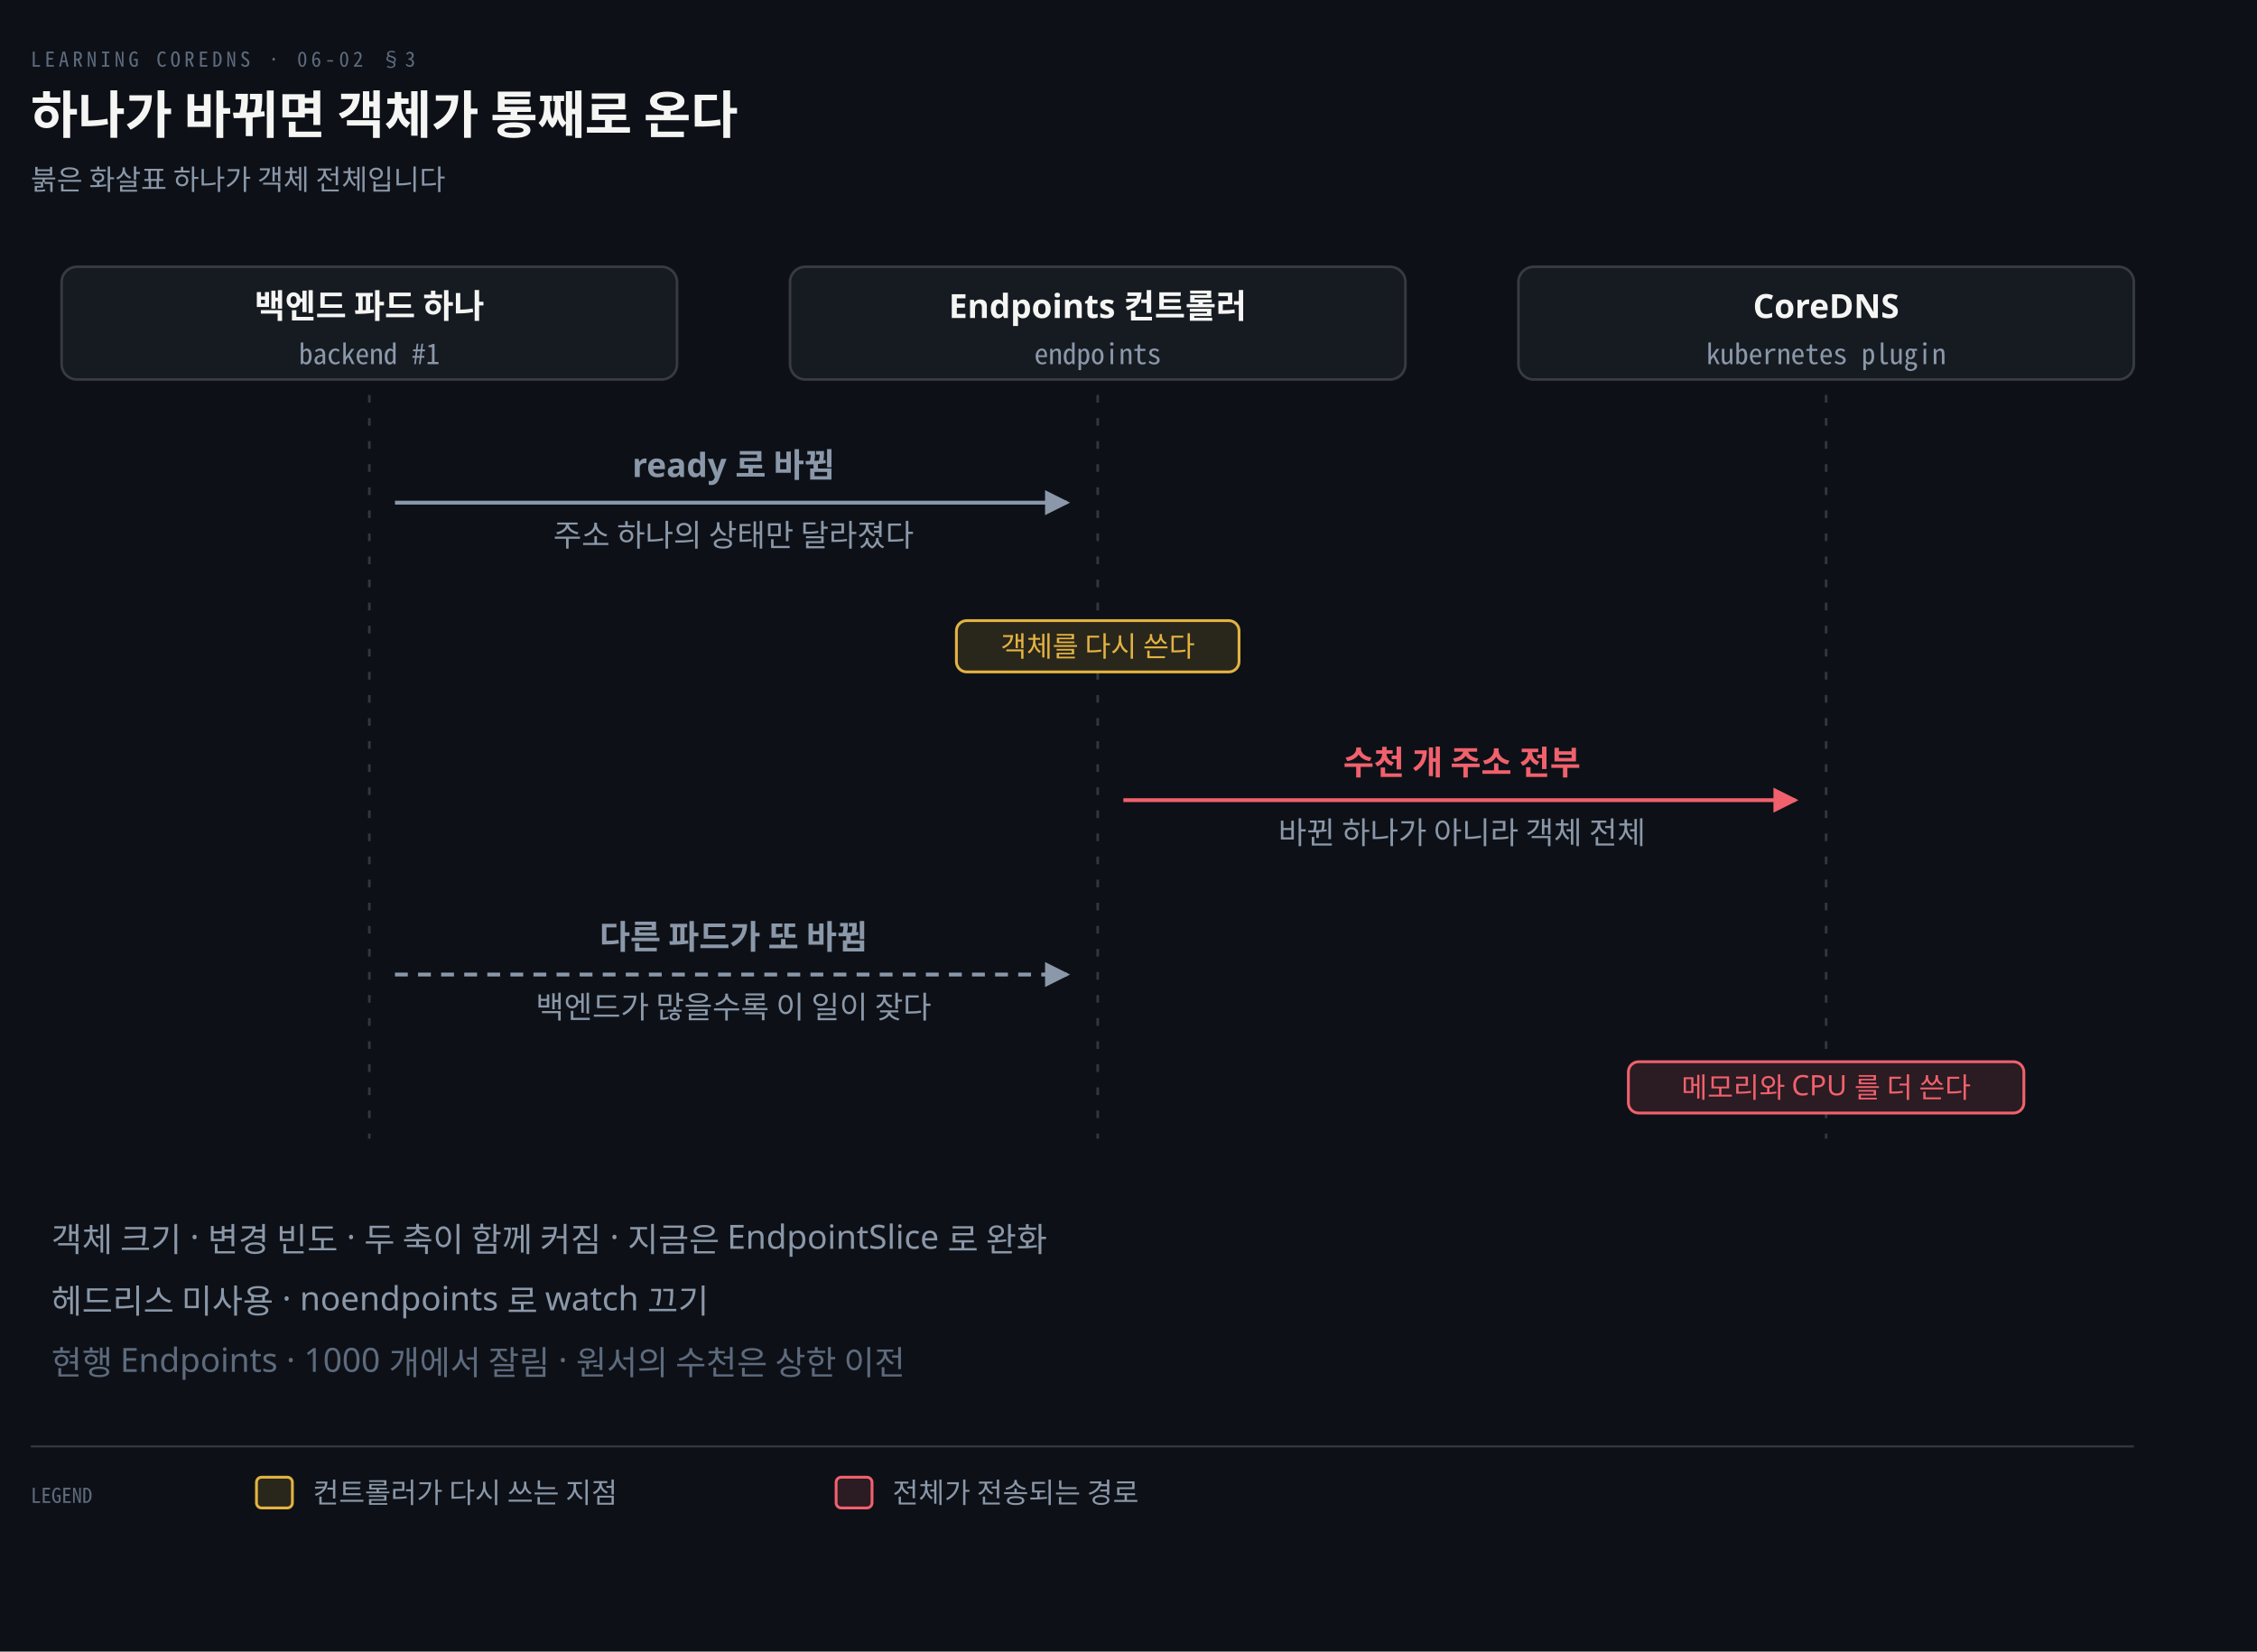
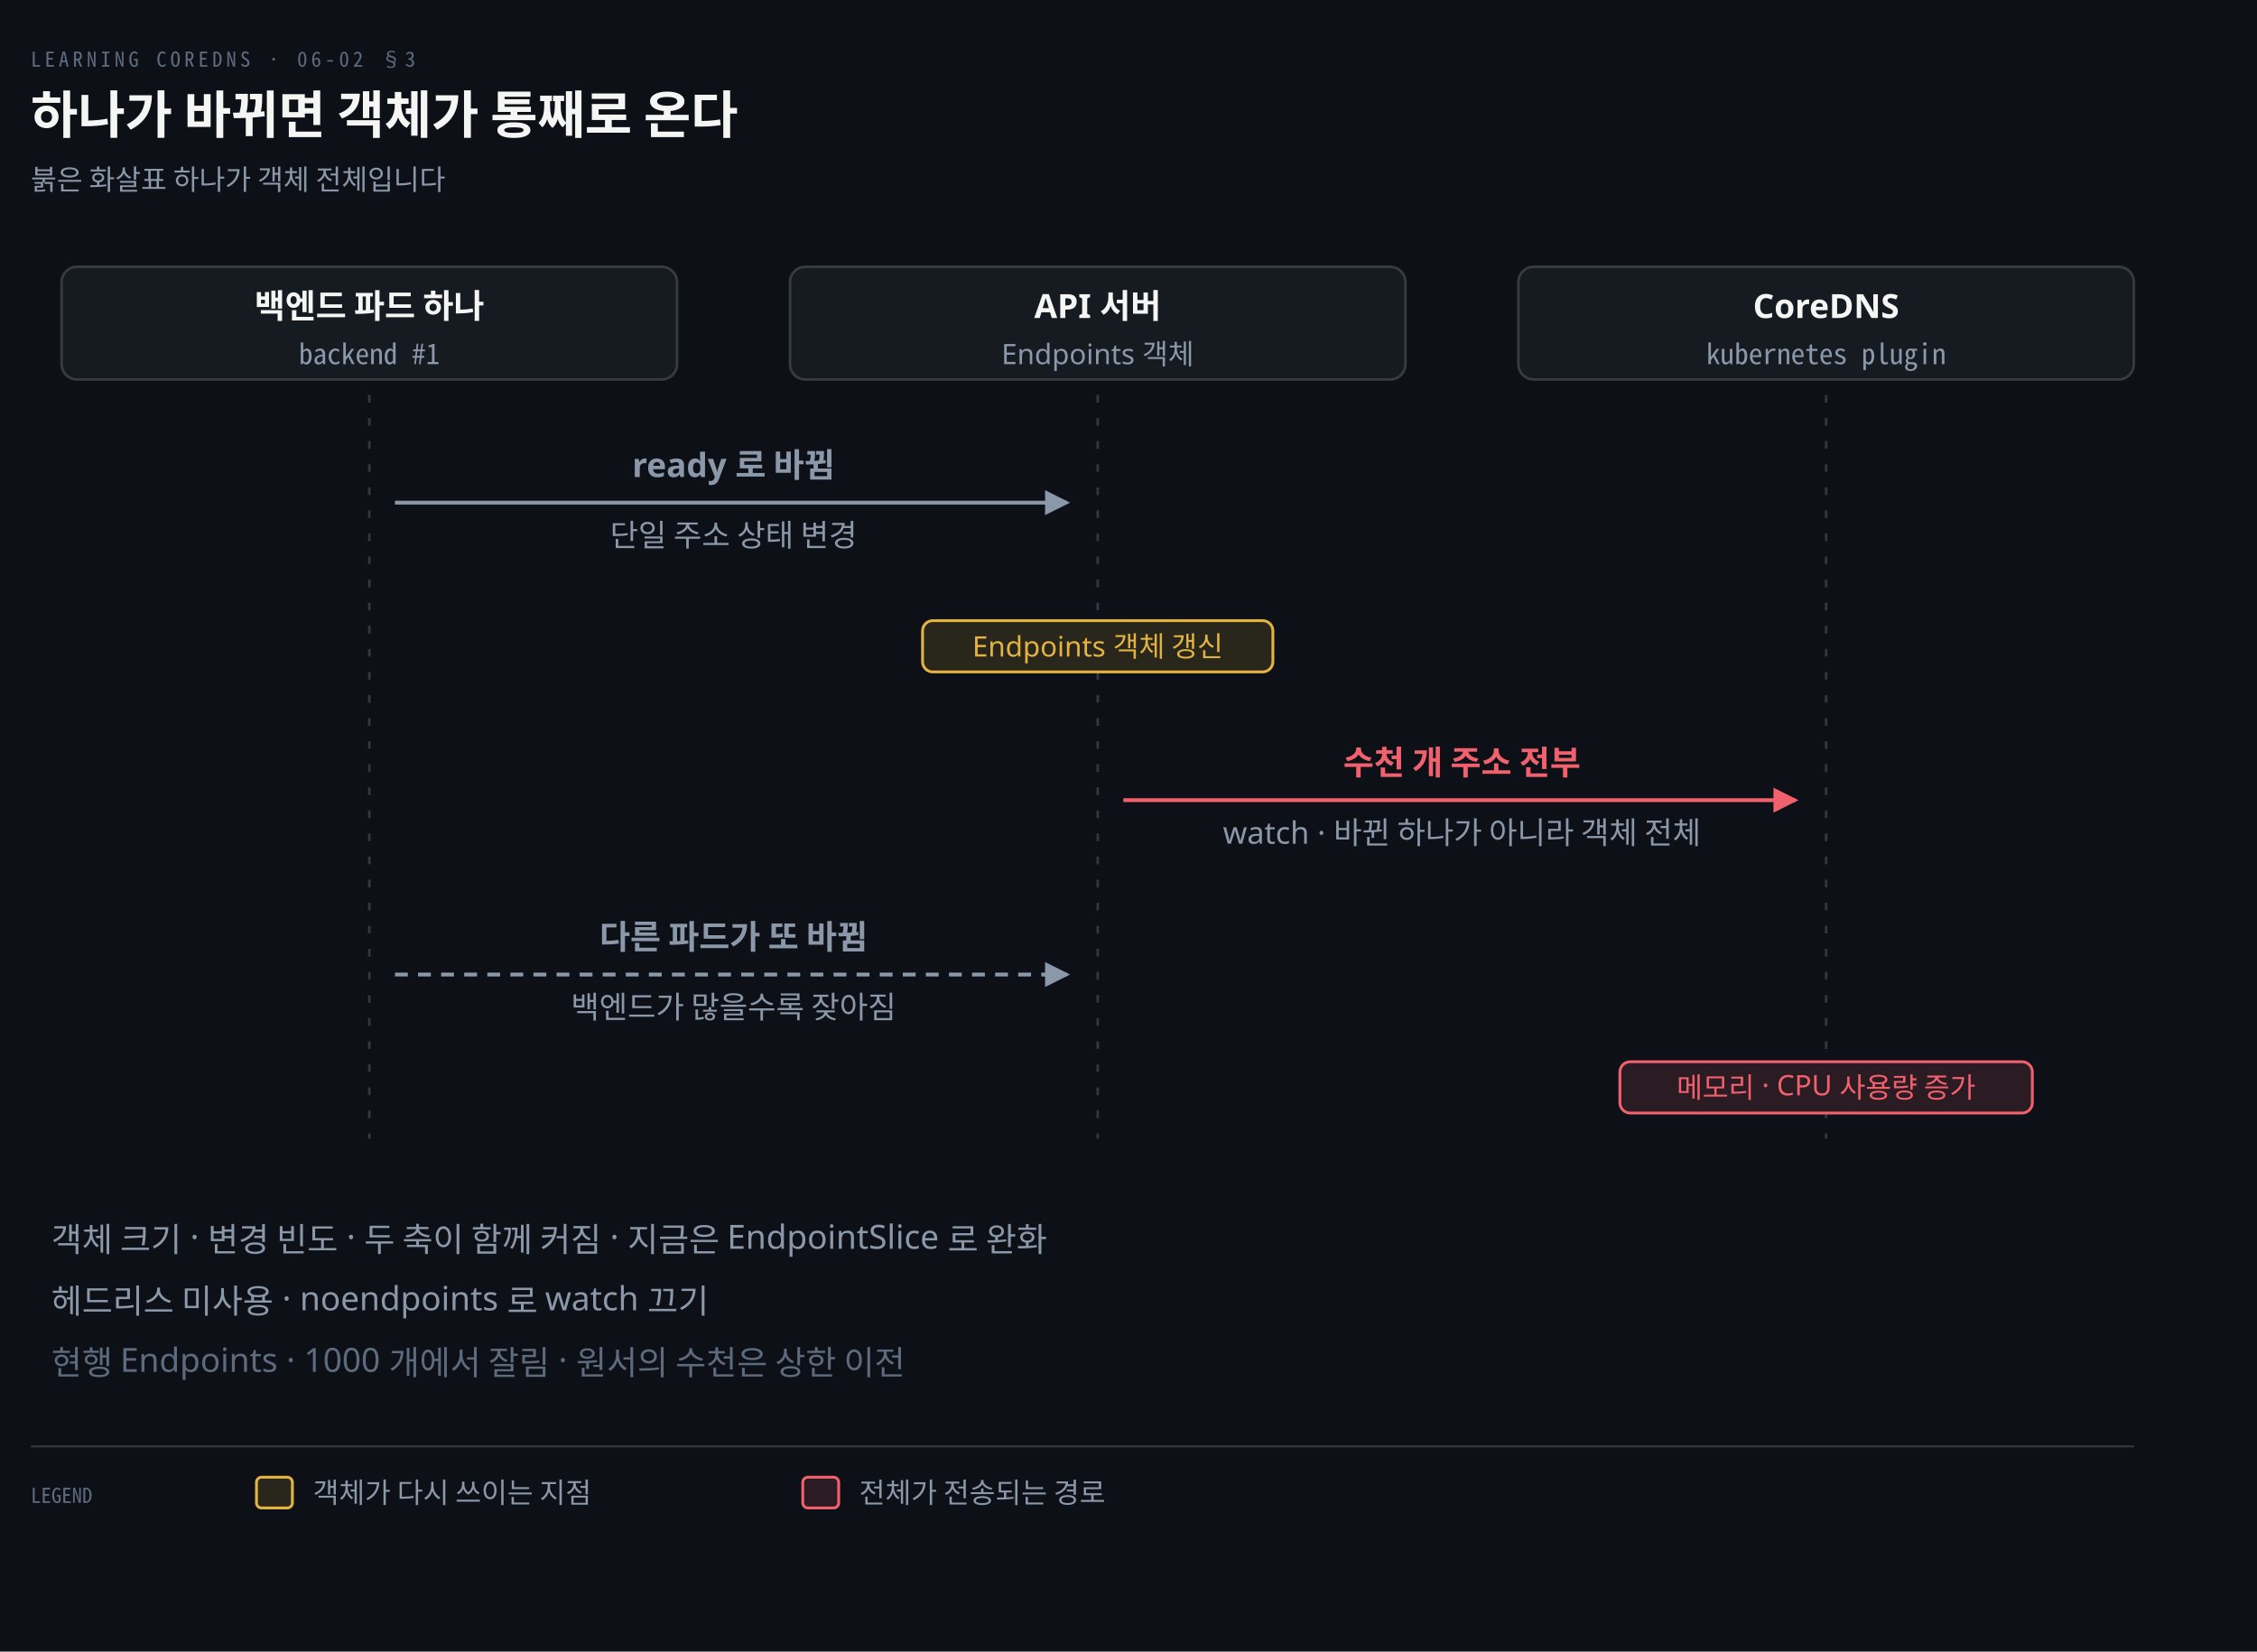
<svg xmlns="http://www.w3.org/2000/svg" viewBox="0 0 880 644" width="100%" role="img" aria-labelledby="dt dd">
  <defs>
    <marker id="ar" viewBox="0 0 8 8" refX="7" refY="4" markerWidth="6.5" markerHeight="6.5" orient="auto">
      <path d="M0 0 L8 4 L0 8 z" fill="#8B98A9" />
    </marker>
    <marker id="ok" viewBox="0 0 8 8" refX="7" refY="4" markerWidth="6.5" markerHeight="6.5" orient="auto">
      <path d="M0 0 L8 4 L0 8 z" fill="#3FB98C" />
    </marker>
    <marker id="warn" viewBox="0 0 8 8" refX="7" refY="4" markerWidth="6.5" markerHeight="6.5" orient="auto">
      <path d="M0 0 L8 4 L0 8 z" fill="#E3B341" />
    </marker>
    <marker id="bad" viewBox="0 0 8 8" refX="7" refY="4" markerWidth="6.5" markerHeight="6.5" orient="auto">
      <path d="M0 0 L8 4 L0 8 z" fill="#F0616D" />
    </marker>
    <marker id="info" viewBox="0 0 8 8" refX="7" refY="4" markerWidth="6.5" markerHeight="6.5" orient="auto">
      <path d="M0 0 L8 4 L0 8 z" fill="#6A95D8" />
    </marker>
    <marker id="acc" viewBox="0 0 8 8" refX="7" refY="4" markerWidth="6.5" markerHeight="6.5" orient="auto">
      <path d="M0 0 L8 4 L0 8 z" fill="#F08A59" />
    </marker>
    <marker id="soft" viewBox="0 0 8 8" refX="7" refY="4" markerWidth="6.5" markerHeight="6.5" orient="auto">
      <path d="M0 0 L8 4 L0 8 z" fill="#5E6B7E" />
    </marker>
  </defs>
  <rect width="880" height="644" fill="#0D1117" />
  <text x="12" y="26" font-family="'Geist Mono','Noto Sans Mono CJK KR',monospace" font-size="8" letter-spacing="0.18em" fill="#5E6B7E">LEARNING COREDNS · 06-02 §3</text>
  <text x="12" y="52" font-family="'Geist','Apple SD Gothic Neo','Noto Sans KR','Malgun Gothic',sans-serif" font-size="20" font-weight="600" fill="#F5F5F3">하나가 바뀌면 객체가 통째로 온다</text>
  <text x="12" y="74" font-family="'Geist','Apple SD Gothic Neo','Noto Sans KR','Malgun Gothic',sans-serif" font-size="11" fill="#8B98A9">붉은 화살표 하나가 객체 전체입니다</text>
  <rect x="24.0" y="104" width="240" height="44" rx="6" fill="#161B22" stroke="rgba(191,192,192,0.22)" stroke-width="1.0" />
  <text x="144.0" y="124" text-anchor="middle" font-family="'Geist','Apple SD Gothic Neo','Noto Sans KR','Malgun Gothic',sans-serif" font-size="13" font-weight="600" fill="#F5F5F3">백엔드 파드 하나</text>
  <text x="144.0" y="142" text-anchor="middle" font-family="'Geist Mono','Noto Sans Mono CJK KR',monospace" font-size="11" font-weight="400" fill="#8B98A9">backend #1</text>
  <rect x="308.0" y="104" width="240" height="44" rx="6" fill="#161B22" stroke="rgba(191,192,192,0.22)" stroke-width="1.0" />
-   <text x="428.0" y="124" text-anchor="middle" font-family="'Geist','Apple SD Gothic Neo','Noto Sans KR','Malgun Gothic',sans-serif" font-size="13" font-weight="600" fill="#F5F5F3">Endpoints 컨트롤러</text>
-   <text x="428.0" y="142" text-anchor="middle" font-family="'Geist Mono','Noto Sans Mono CJK KR',monospace" font-size="11" font-weight="400" fill="#8B98A9">endpoints</text>
+   <text x="428.0" y="124" text-anchor="middle" font-family="'Geist','Apple SD Gothic Neo','Noto Sans KR','Malgun Gothic',sans-serif" font-size="13" font-weight="600" fill="#F5F5F3">API 서버</text>
+   <text x="428.0" y="142" text-anchor="middle" font-family="'Geist','Apple SD Gothic Neo','Noto Sans KR','Malgun Gothic',sans-serif" font-size="11" font-weight="400" fill="#8B98A9">Endpoints 객체</text>
  <rect x="592.0" y="104" width="240" height="44" rx="6" fill="#161B22" stroke="rgba(191,192,192,0.22)" stroke-width="1.0" />
  <text x="712.0" y="124" text-anchor="middle" font-family="'Geist','Apple SD Gothic Neo','Noto Sans KR','Malgun Gothic',sans-serif" font-size="13" font-weight="600" fill="#F5F5F3">CoreDNS</text>
  <text x="712.0" y="142" text-anchor="middle" font-family="'Geist Mono','Noto Sans Mono CJK KR',monospace" font-size="11" font-weight="400" fill="#8B98A9">kubernetes plugin</text>
  <line x1="144.0" y1="154" x2="144.0" y2="444" stroke="rgba(191,192,192,0.22)" stroke-width="1.0" stroke-dasharray="3 6" />
  <line x1="428.0" y1="154" x2="428.0" y2="444" stroke="rgba(191,192,192,0.22)" stroke-width="1.0" stroke-dasharray="3 6" />
  <line x1="712.0" y1="154" x2="712.0" y2="444" stroke="rgba(191,192,192,0.22)" stroke-width="1.0" stroke-dasharray="3 6" />
  <path d="M 154.0 196 L 416.0 196" fill="none" stroke="#8B98A9" stroke-width="1.5" marker-end="url(#ar)" />
  <text x="286.0" y="186" text-anchor="middle" font-family="'Geist','Apple SD Gothic Neo','Noto Sans KR','Malgun Gothic',sans-serif" font-size="13" font-weight="600" fill="#8B98A9">ready 로 바뀜</text>
-   <text x="286.0" y="213" text-anchor="middle" font-family="'Geist','Apple SD Gothic Neo','Noto Sans KR','Malgun Gothic',sans-serif" font-size="12" font-weight="400" fill="#8B98A9">주소 하나의 상태만 달라졌다</text>
-   <rect x="372.9" y="242" width="110.2" height="20" rx="4" fill="#0D1117" stroke="none" stroke-width="0" />
-   <rect x="372.9" y="242" width="110.2" height="20" rx="4" fill="#E3B34122" stroke="#E3B341" stroke-width="1.1" />
-   <text x="428.0" y="256" text-anchor="middle" font-family="'Geist','Apple SD Gothic Neo','Noto Sans KR','Malgun Gothic',sans-serif" font-size="11" font-weight="400" fill="#E3B341">객체를 다시 쓴다</text>
+   <text x="286.0" y="213" text-anchor="middle" font-family="'Geist','Apple SD Gothic Neo','Noto Sans KR','Malgun Gothic',sans-serif" font-size="12" font-weight="400" fill="#8B98A9">단일 주소 상태 변경</text>
+   <rect x="359.7" y="242" width="136.6" height="20" rx="4" fill="#0D1117" stroke="none" stroke-width="0" />
+   <rect x="359.7" y="242" width="136.6" height="20" rx="4" fill="#E3B34122" stroke="#E3B341" stroke-width="1.1" />
+   <text x="428.0" y="256" text-anchor="middle" font-family="'Geist','Apple SD Gothic Neo','Noto Sans KR','Malgun Gothic',sans-serif" font-size="11" font-weight="400" fill="#E3B341">Endpoints 객체 갱신</text>
  <path d="M 438.0 312 L 700.0 312" fill="none" stroke="#F0616D" stroke-width="1.5" marker-end="url(#bad)" />
  <text x="570.0" y="302" text-anchor="middle" font-family="'Geist','Apple SD Gothic Neo','Noto Sans KR','Malgun Gothic',sans-serif" font-size="13" font-weight="600" fill="#F0616D">수천 개 주소 전부</text>
-   <text x="570.0" y="329" text-anchor="middle" font-family="'Geist','Apple SD Gothic Neo','Noto Sans KR','Malgun Gothic',sans-serif" font-size="12" font-weight="400" fill="#8B98A9">바뀐 하나가 아니라 객체 전체</text>
+   <text x="570.0" y="329" text-anchor="middle" font-family="'Geist','Apple SD Gothic Neo','Noto Sans KR','Malgun Gothic',sans-serif" font-size="12" font-weight="400" fill="#8B98A9">watch · 바뀐 하나가 아니라 객체 전체</text>
  <path d="M 154.0 380 L 416.0 380" fill="none" stroke="#8B98A9" stroke-width="1.5" marker-end="url(#ar)" stroke-dasharray="5 4" />
  <text x="286.0" y="370" text-anchor="middle" font-family="'Geist','Apple SD Gothic Neo','Noto Sans KR','Malgun Gothic',sans-serif" font-size="13" font-weight="600" fill="#8B98A9">다른 파드가 또 바뀜</text>
-   <text x="286.0" y="397" text-anchor="middle" font-family="'Geist','Apple SD Gothic Neo','Noto Sans KR','Malgun Gothic',sans-serif" font-size="12" font-weight="400" fill="#8B98A9">백엔드가 많을수록 이 일이 잦다</text>
-   <rect x="634.9" y="414" width="154.2" height="20" rx="4" fill="#0D1117" stroke="none" stroke-width="0" />
-   <rect x="634.9" y="414" width="154.2" height="20" rx="4" fill="#F0616D22" stroke="#F0616D" stroke-width="1.1" />
-   <text x="712.0" y="428" text-anchor="middle" font-family="'Geist','Apple SD Gothic Neo','Noto Sans KR','Malgun Gothic',sans-serif" font-size="11" font-weight="400" fill="#F0616D">메모리와 CPU 를 더 쓴다</text>
+   <text x="286.0" y="397" text-anchor="middle" font-family="'Geist','Apple SD Gothic Neo','Noto Sans KR','Malgun Gothic',sans-serif" font-size="12" font-weight="400" fill="#8B98A9">백엔드가 많을수록 잦아짐</text>
+   <rect x="631.6" y="414" width="160.8" height="20" rx="4" fill="#0D1117" stroke="none" stroke-width="0" />
+   <rect x="631.6" y="414" width="160.8" height="20" rx="4" fill="#F0616D22" stroke="#F0616D" stroke-width="1.1" />
+   <text x="712.0" y="428" text-anchor="middle" font-family="'Geist','Apple SD Gothic Neo','Noto Sans KR','Malgun Gothic',sans-serif" font-size="11" font-weight="400" fill="#F0616D">메모리 · CPU 사용량 증가</text>
  <text x="20" y="488" text-anchor="start" font-family="'Geist','Apple SD Gothic Neo','Noto Sans KR','Malgun Gothic',sans-serif" font-size="13" font-weight="400" fill="#8B98A9">객체 크기 · 변경 빈도 · 두 축이 함께 커짐 · 지금은 EndpointSlice 로 완화</text>
  <text x="20" y="512" text-anchor="start" font-family="'Geist','Apple SD Gothic Neo','Noto Sans KR','Malgun Gothic',sans-serif" font-size="13" font-weight="400" fill="#8B98A9">헤드리스 미사용 · noendpoints 로 watch 끄기</text>
  <text x="20" y="536" text-anchor="start" font-family="'Geist','Apple SD Gothic Neo','Noto Sans KR','Malgun Gothic',sans-serif" font-size="13" font-weight="400" fill="#5E6B7E">현행 Endpoints · 1000 개에서 잘림 · 원서의 수천은 상한 이전</text>
  <line x1="12" y1="564" x2="832" y2="564" stroke="rgba(191,192,192,0.22)" stroke-width="0.8" />
  <text x="12" y="586" text-anchor="start" font-family="'Geist Mono','Noto Sans Mono CJK KR',monospace" font-size="8" font-weight="400" fill="#5E6B7E">LEGEND</text>
  <rect x="100" y="576" width="14" height="12" rx="2" fill="#E3B34122" stroke="#E3B341" stroke-width="1.1" />
-   <text x="122" y="586" text-anchor="start" font-family="'Geist','Apple SD Gothic Neo','Noto Sans KR','Malgun Gothic',sans-serif" font-size="11" font-weight="400" fill="#8B98A9">컨트롤러가 다시 쓰는 지점</text>
-   <rect x="326" y="576" width="14" height="12" rx="2" fill="#F0616D22" stroke="#F0616D" stroke-width="1.1" />
-   <text x="348" y="586" text-anchor="start" font-family="'Geist','Apple SD Gothic Neo','Noto Sans KR','Malgun Gothic',sans-serif" font-size="11" font-weight="400" fill="#8B98A9">전체가 전송되는 경로</text>
+   <text x="122" y="586" text-anchor="start" font-family="'Geist','Apple SD Gothic Neo','Noto Sans KR','Malgun Gothic',sans-serif" font-size="11" font-weight="400" fill="#8B98A9">객체가 다시 쓰이는 지점</text>
+   <rect x="313" y="576" width="14" height="12" rx="2" fill="#F0616D22" stroke="#F0616D" stroke-width="1.1" />
+   <text x="335" y="586" text-anchor="start" font-family="'Geist','Apple SD Gothic Neo','Noto Sans KR','Malgun Gothic',sans-serif" font-size="11" font-weight="400" fill="#8B98A9">전체가 전송되는 경로</text>
</svg>
